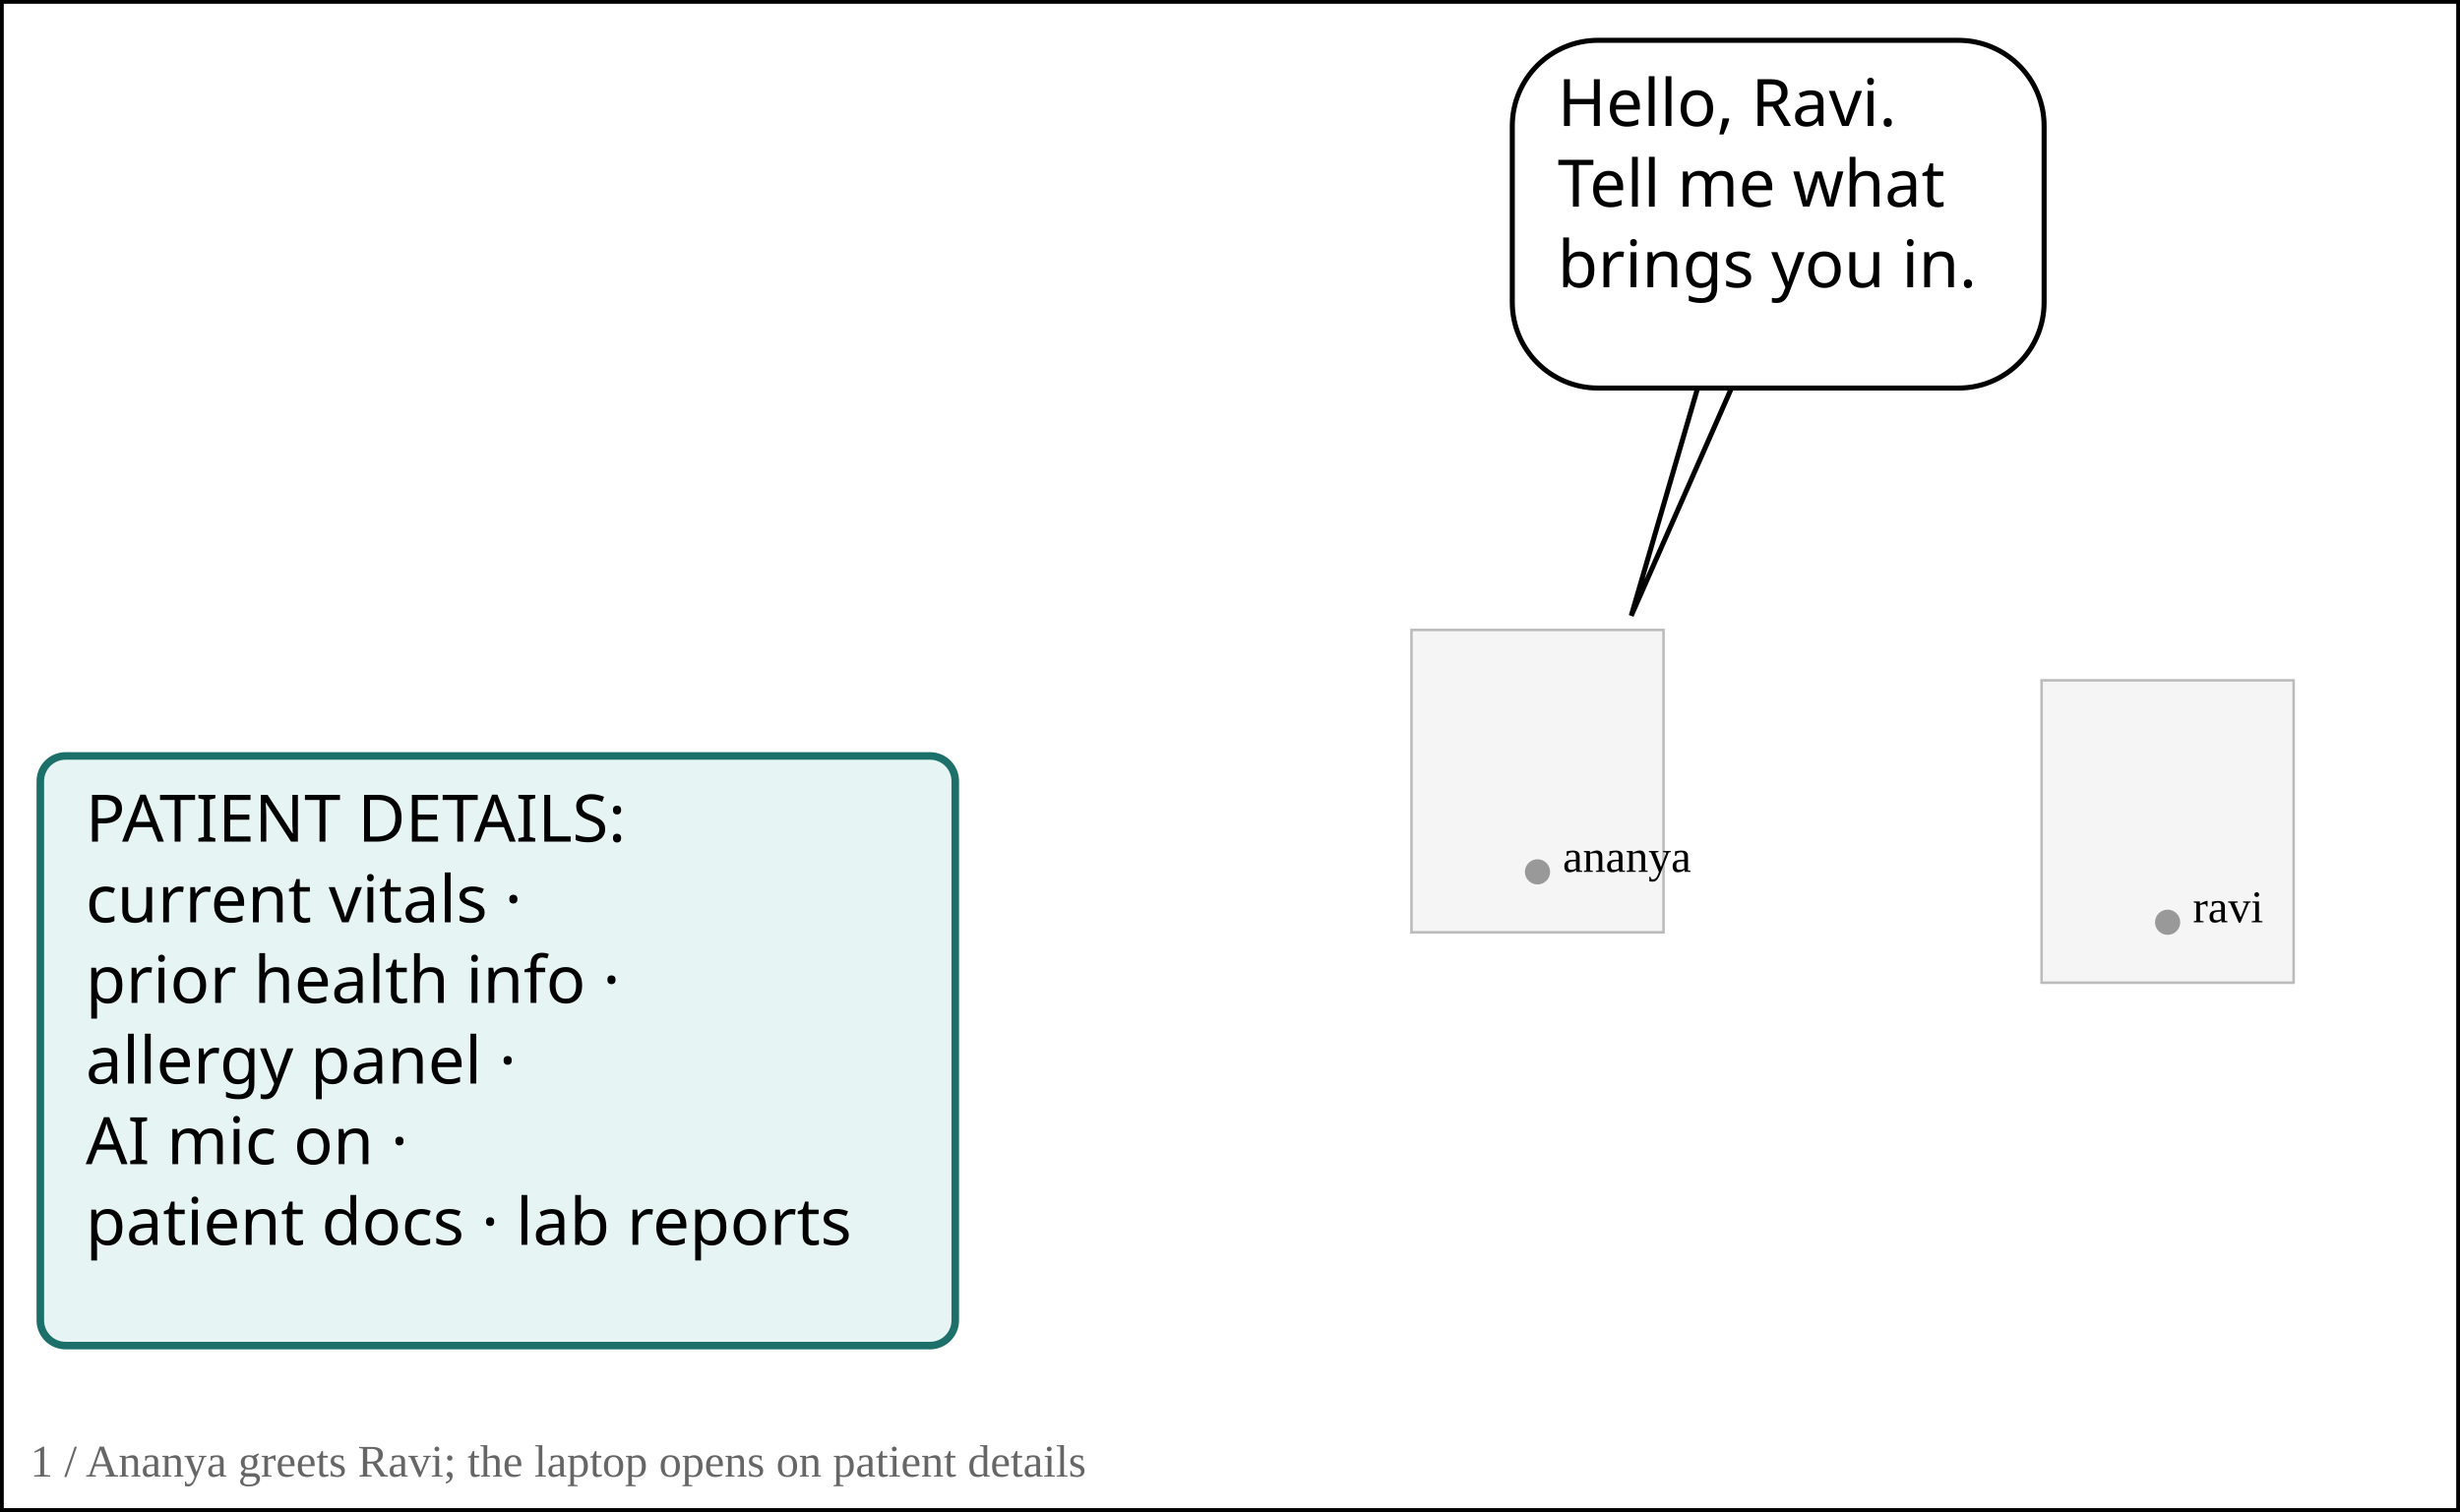
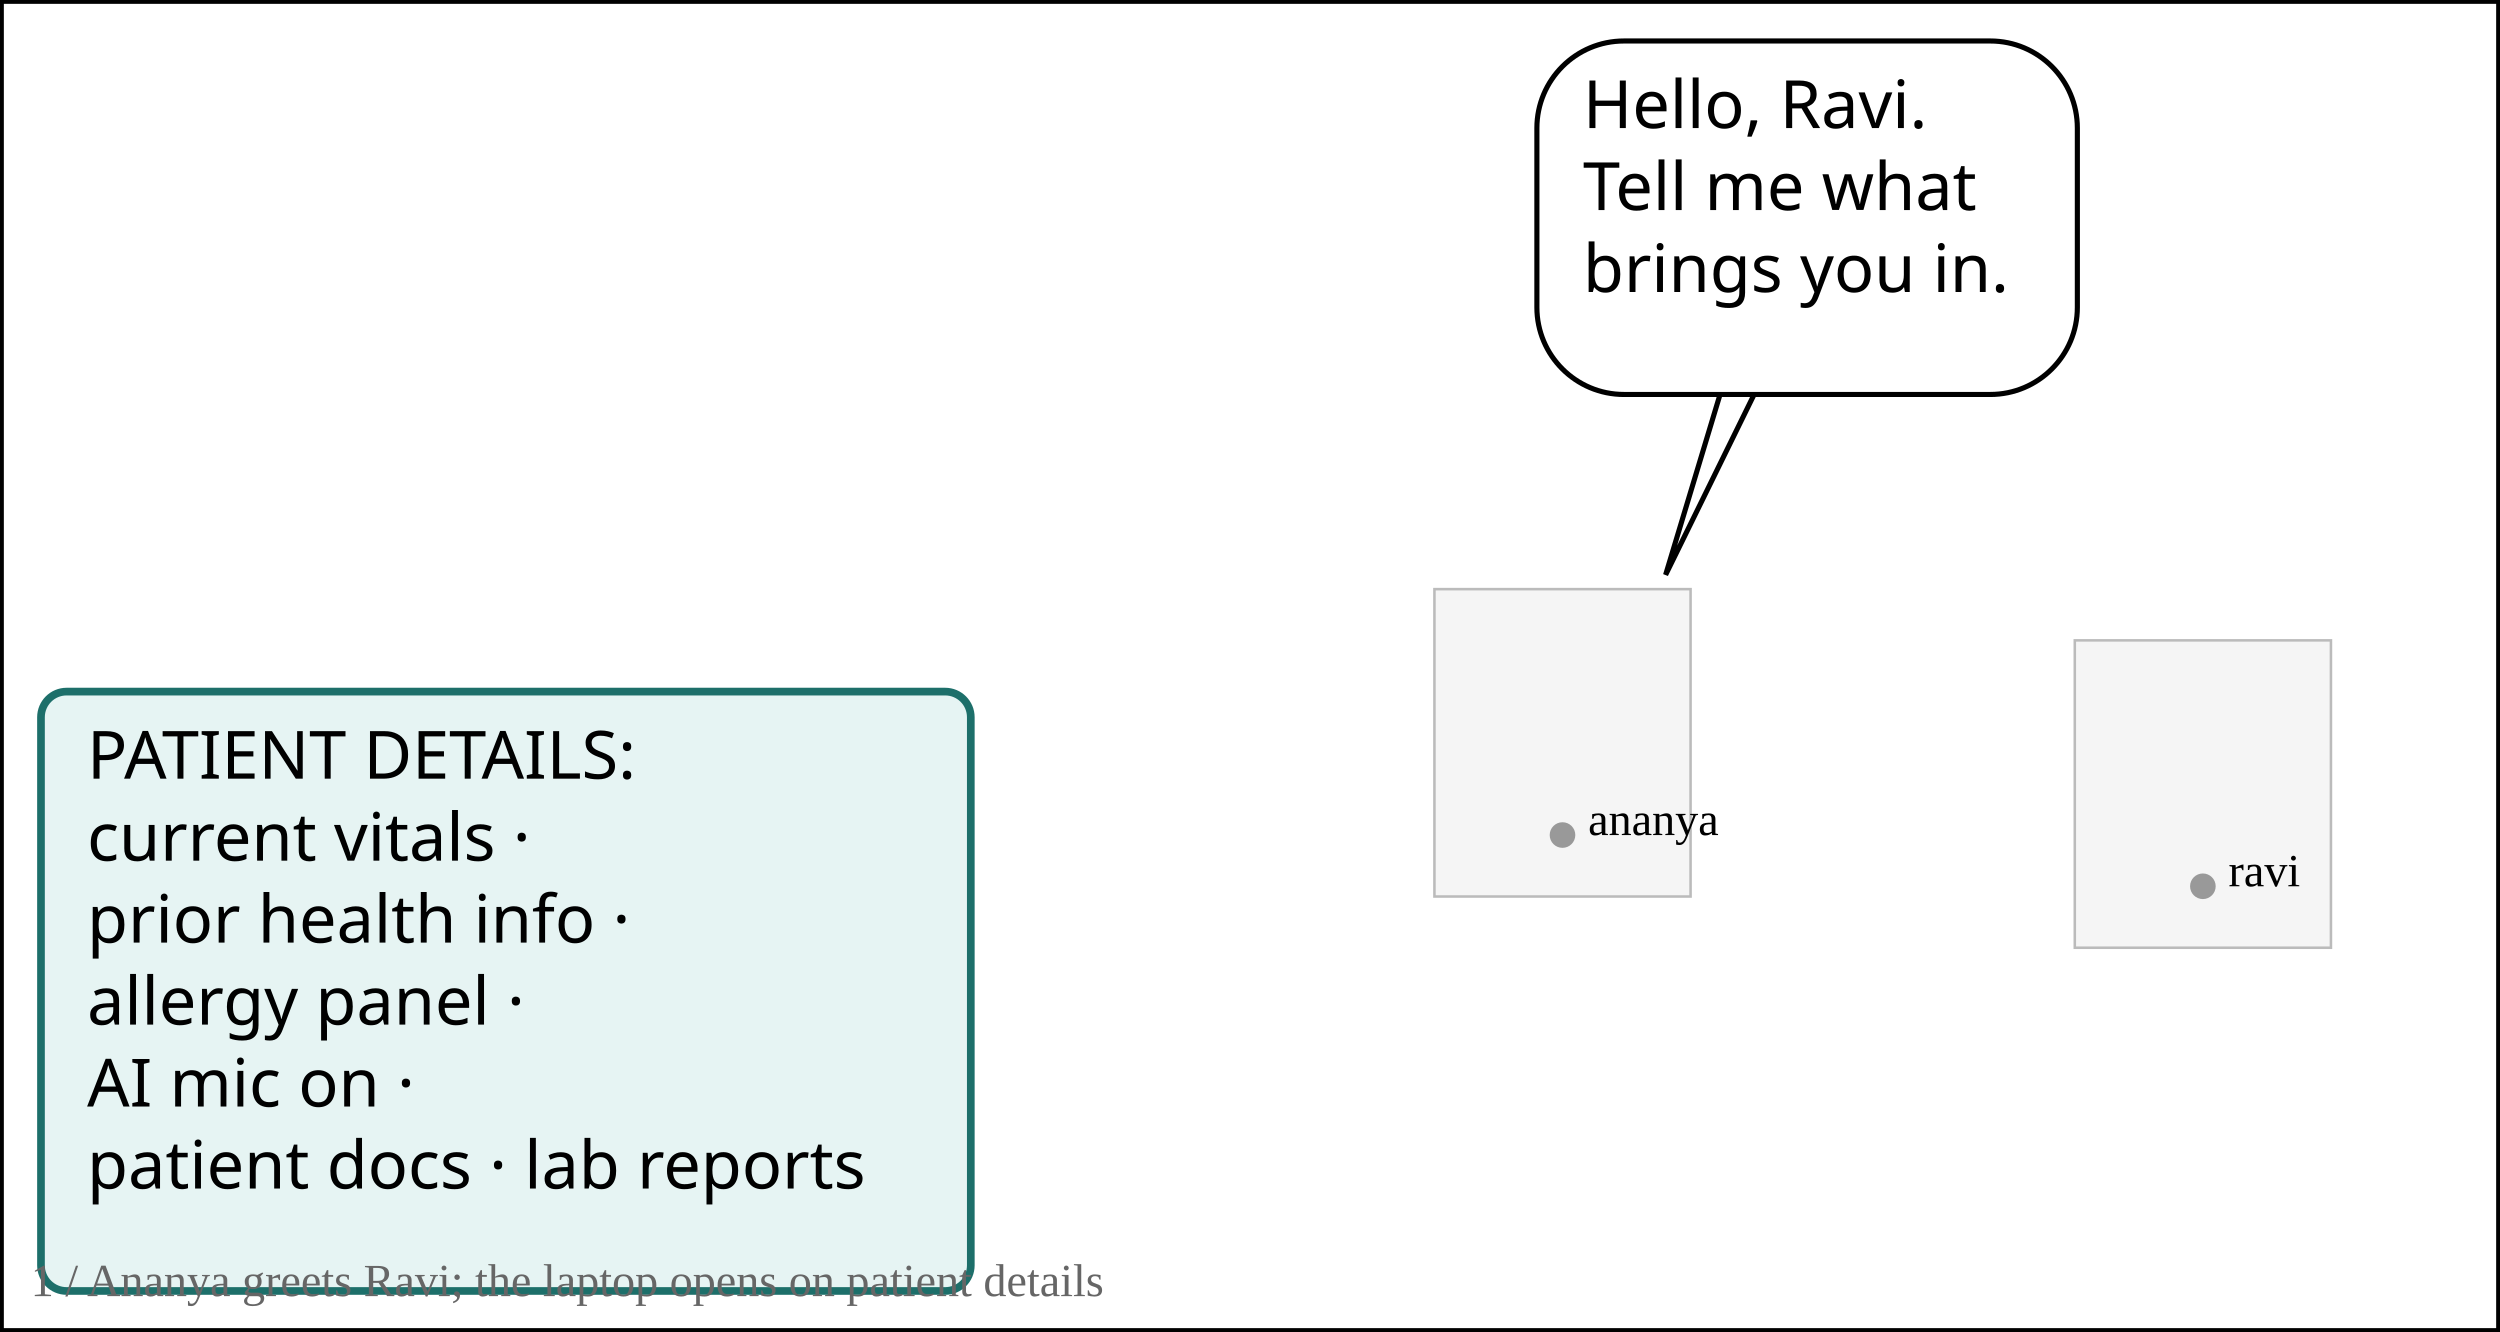
- <svg xmlns="http://www.w3.org/2000/svg" width="976" height="600" viewBox="24 24 976 600">
+ <svg xmlns="http://www.w3.org/2000/svg" width="976" height="520" viewBox="24 24 976 520">
  <rect width="1024" height="1536" fill="white" />
-   <rect x="584" y="274" width="100" height="120" fill="#f5f5f5" stroke="#bbb" />
-   <circle cx="634" cy="370" r="5" fill="#999" />
-   <text x="644" y="370" font-size="18">ananya</text>
-   <rect x="834" y="294" width="100" height="120" fill="#f5f5f5" stroke="#bbb" />
-   <circle cx="884" cy="390" r="5" fill="#999" />
-   <text x="894" y="390" font-size="18">ravi</text>
-   <rect x="24" y="24" width="976" height="600" fill="none" stroke="black" stroke-width="3" />
+   <rect x="584" y="254" width="100" height="120" fill="#f5f5f5" stroke="#bbb" />
+   <circle cx="634" cy="350" r="5" fill="#999" />
+   <text x="644" y="350" font-size="18">ananya</text>
+   <rect x="834" y="274" width="100" height="120" fill="#f5f5f5" stroke="#bbb" />
+   <circle cx="884" cy="370" r="5" fill="#999" />
+   <text x="894" y="370" font-size="18">ravi</text>
+   <rect x="24" y="24" width="976" height="520" fill="none" stroke="black" stroke-width="3" />
  <rect x="624" y="40" width="211" height="138" rx="34" fill="white" stroke="white" stroke-width="6" />
-   <path d="M 698.627 174.244 L 671.188 268.365 L 712.627 174.244 Z" fill="white" stroke="white" stroke-width="6" stroke-linejoin="round" />
-   <rect x="40" y="324" width="363" height="234" rx="34" fill="white" stroke="white" stroke-width="6" />
-   <path data-speaker="ananya" d="M 698.627 174.244 L 671.188 268.365 L 712.627 174.244" fill="white" stroke="black" stroke-width="2" />
+   <path d="M 696.631 174.281 L 674.252 248.422 L 710.631 174.281 Z" fill="white" stroke="white" stroke-width="6" stroke-linejoin="round" />
+   <rect x="40" y="294" width="363" height="234" rx="34" fill="white" stroke="white" stroke-width="6" />
+   <path data-speaker="ananya" d="M 696.631 174.281 L 674.252 248.422 L 710.631 174.281" fill="white" stroke="black" stroke-width="2" />
  <rect x="624" y="40" width="211" height="138" rx="34" fill="white" stroke="black" stroke-width="2" />
  <text x="642" y="74" font-family="Meiryo,MS Gothic,sans-serif" font-size="26" fill="black">Hello, Ravi. </text>
  <text x="642" y="106" font-family="Meiryo,MS Gothic,sans-serif" font-size="26" fill="black">Tell me what </text>
  <text x="642" y="138" font-family="Meiryo,MS Gothic,sans-serif" font-size="26" fill="black">brings you in.</text>
-   <rect x="40" y="324" width="363" height="234" rx="10" fill="#e6f4f3" stroke="#1d6f6a" stroke-width="3" />
-   <text x="58" y="358" font-family="Meiryo,MS Gothic,sans-serif" font-size="26" fill="black">PATIENT DETAILS: </text>
-   <text x="58" y="390" font-family="Meiryo,MS Gothic,sans-serif" font-size="26" fill="black">current vitals · </text>
-   <text x="58" y="422" font-family="Meiryo,MS Gothic,sans-serif" font-size="26" fill="black">prior health info · </text>
-   <text x="58" y="454" font-family="Meiryo,MS Gothic,sans-serif" font-size="26" fill="black">allergy panel · </text>
-   <text x="58" y="486" font-family="Meiryo,MS Gothic,sans-serif" font-size="26" fill="black">AI mic on · </text>
-   <text x="58" y="518" font-family="Meiryo,MS Gothic,sans-serif" font-size="26" fill="black">patient docs · lab reports</text>
-   <text x="36" y="610" font-size="18" fill="#666">1 / Ananya greets Ravi; the laptop opens on patient details</text>
+   <rect x="40" y="294" width="363" height="234" rx="10" fill="#e6f4f3" stroke="#1d6f6a" stroke-width="3" />
+   <text x="58" y="328" font-family="Meiryo,MS Gothic,sans-serif" font-size="26" fill="black">PATIENT DETAILS: </text>
+   <text x="58" y="360" font-family="Meiryo,MS Gothic,sans-serif" font-size="26" fill="black">current vitals · </text>
+   <text x="58" y="392" font-family="Meiryo,MS Gothic,sans-serif" font-size="26" fill="black">prior health info · </text>
+   <text x="58" y="424" font-family="Meiryo,MS Gothic,sans-serif" font-size="26" fill="black">allergy panel · </text>
+   <text x="58" y="456" font-family="Meiryo,MS Gothic,sans-serif" font-size="26" fill="black">AI mic on · </text>
+   <text x="58" y="488" font-family="Meiryo,MS Gothic,sans-serif" font-size="26" fill="black">patient docs · lab reports</text>
+   <text x="36" y="530" font-size="18" fill="#666">1 / Ananya greets Ravi; the laptop opens on patient details</text>
  <text x="512" y="1500" text-anchor="middle" font-family="sans-serif" font-size="20">5</text>
</svg>
